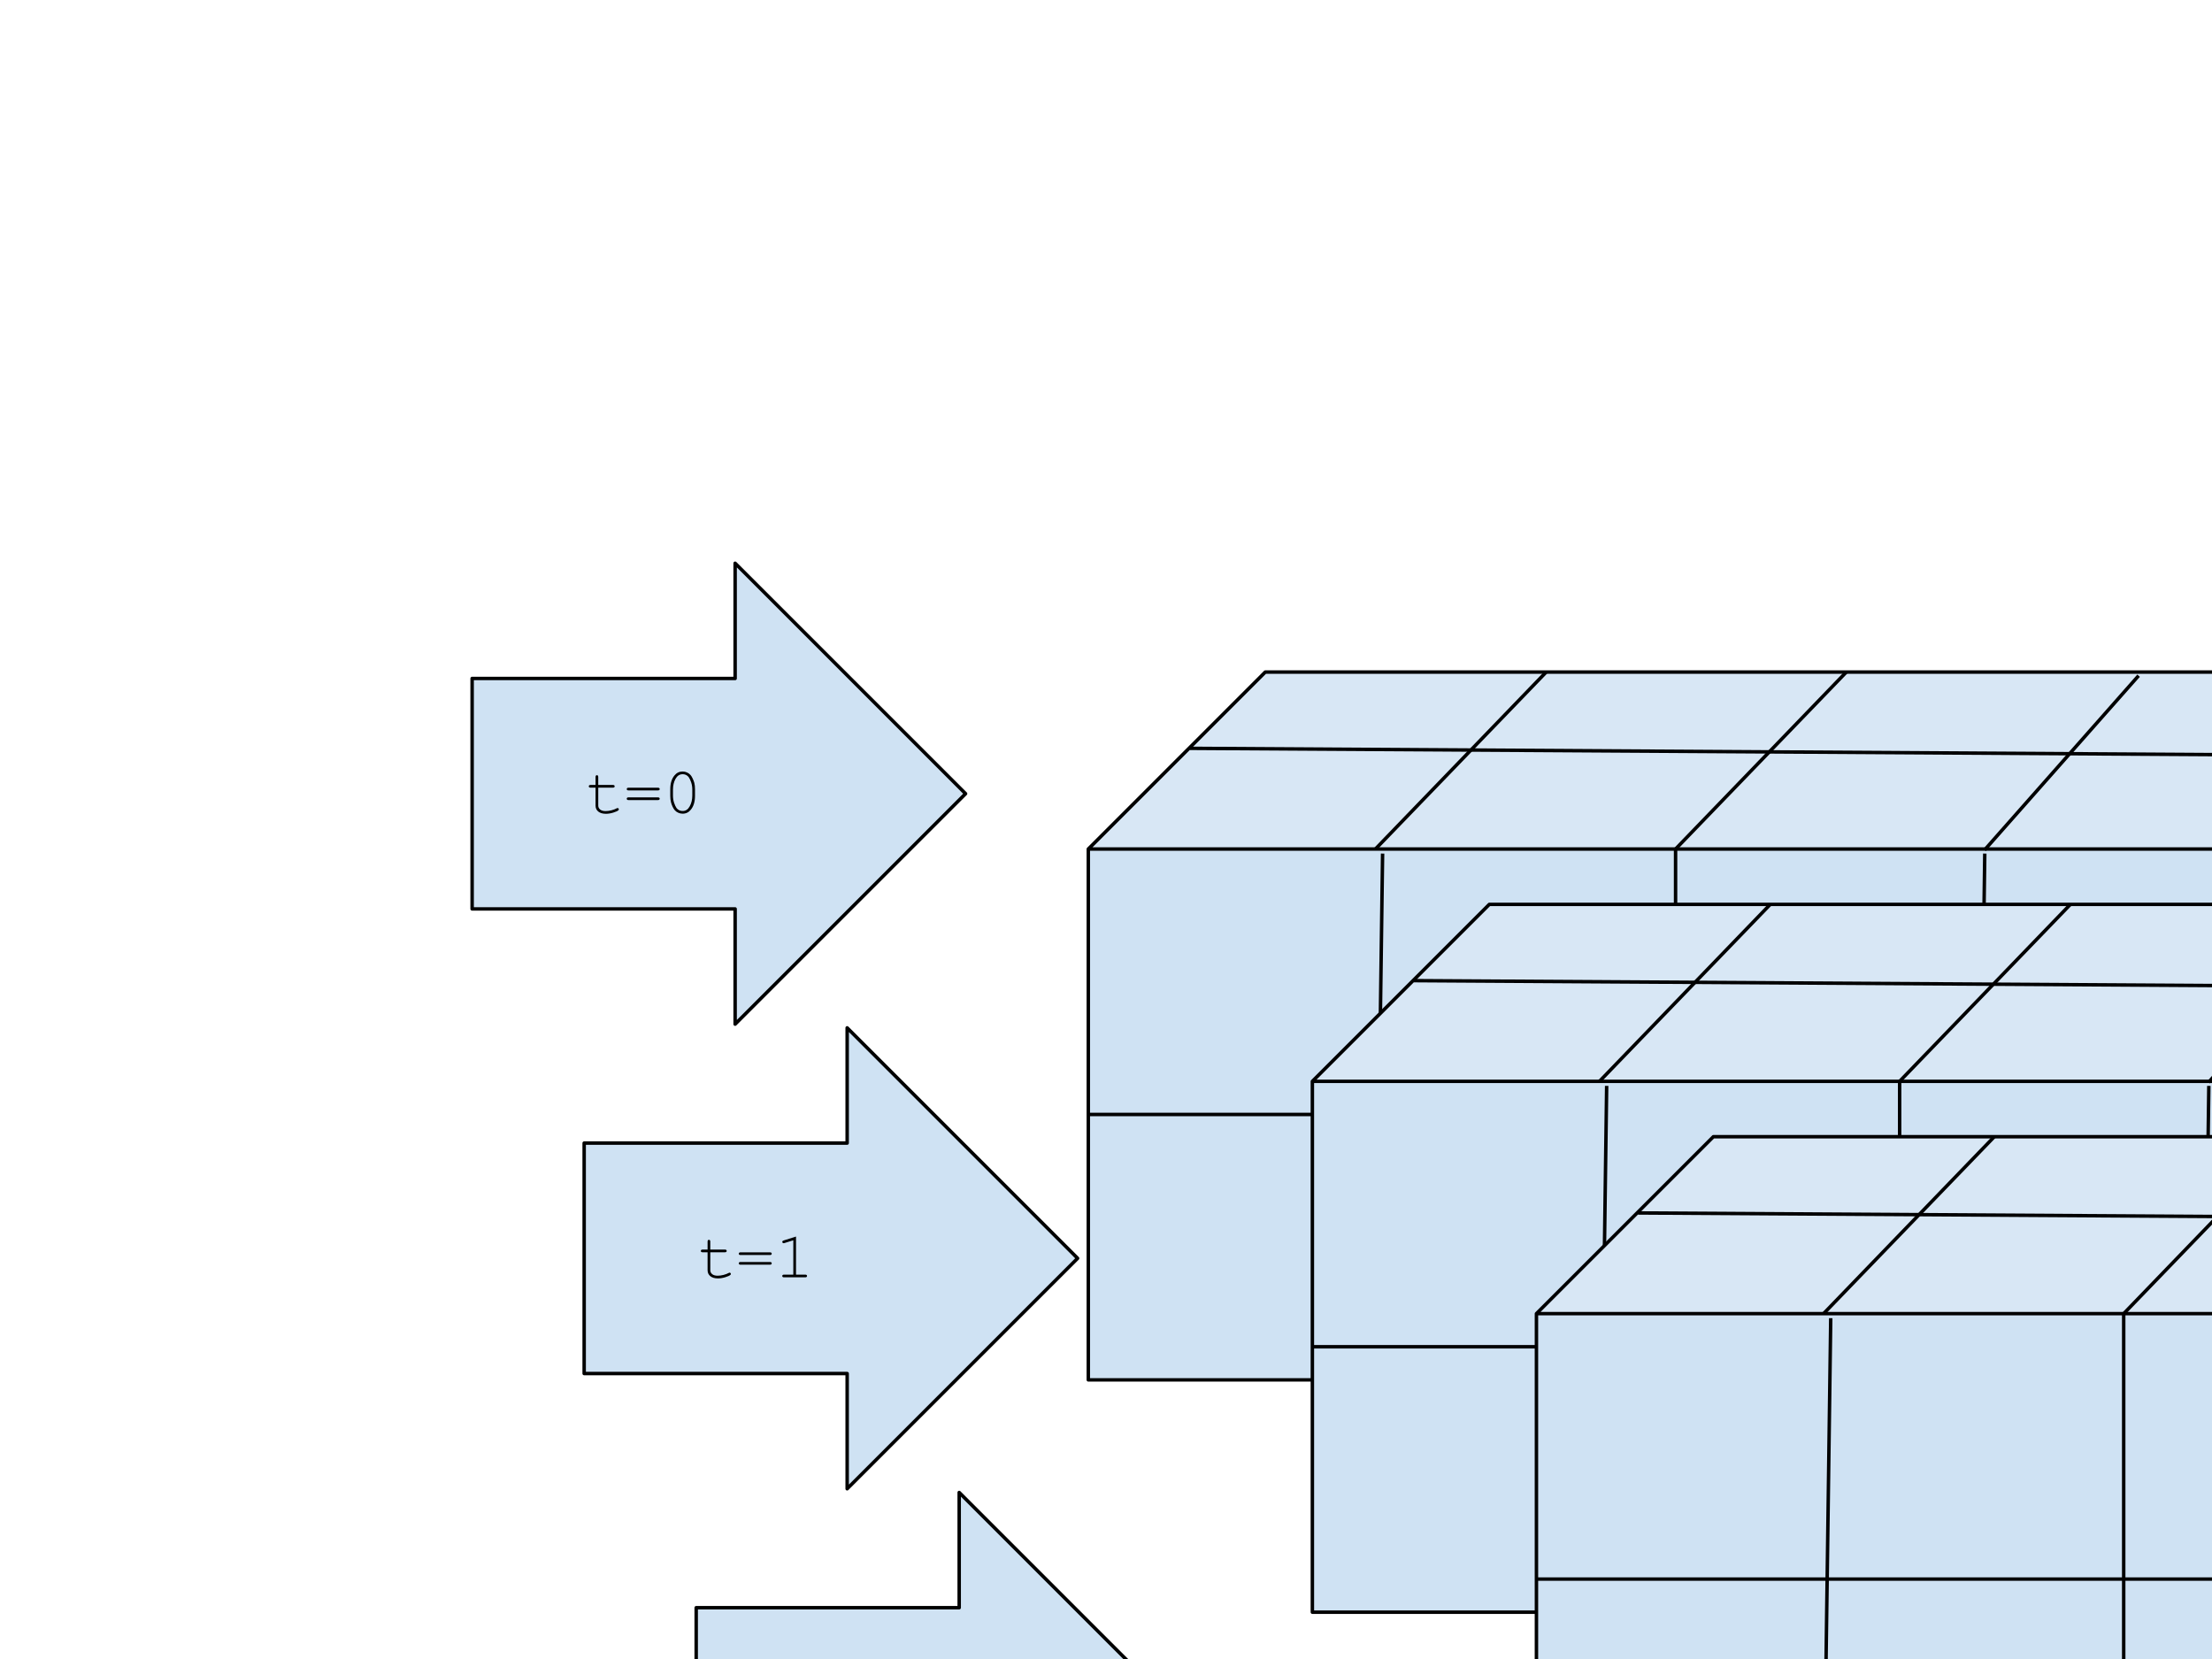
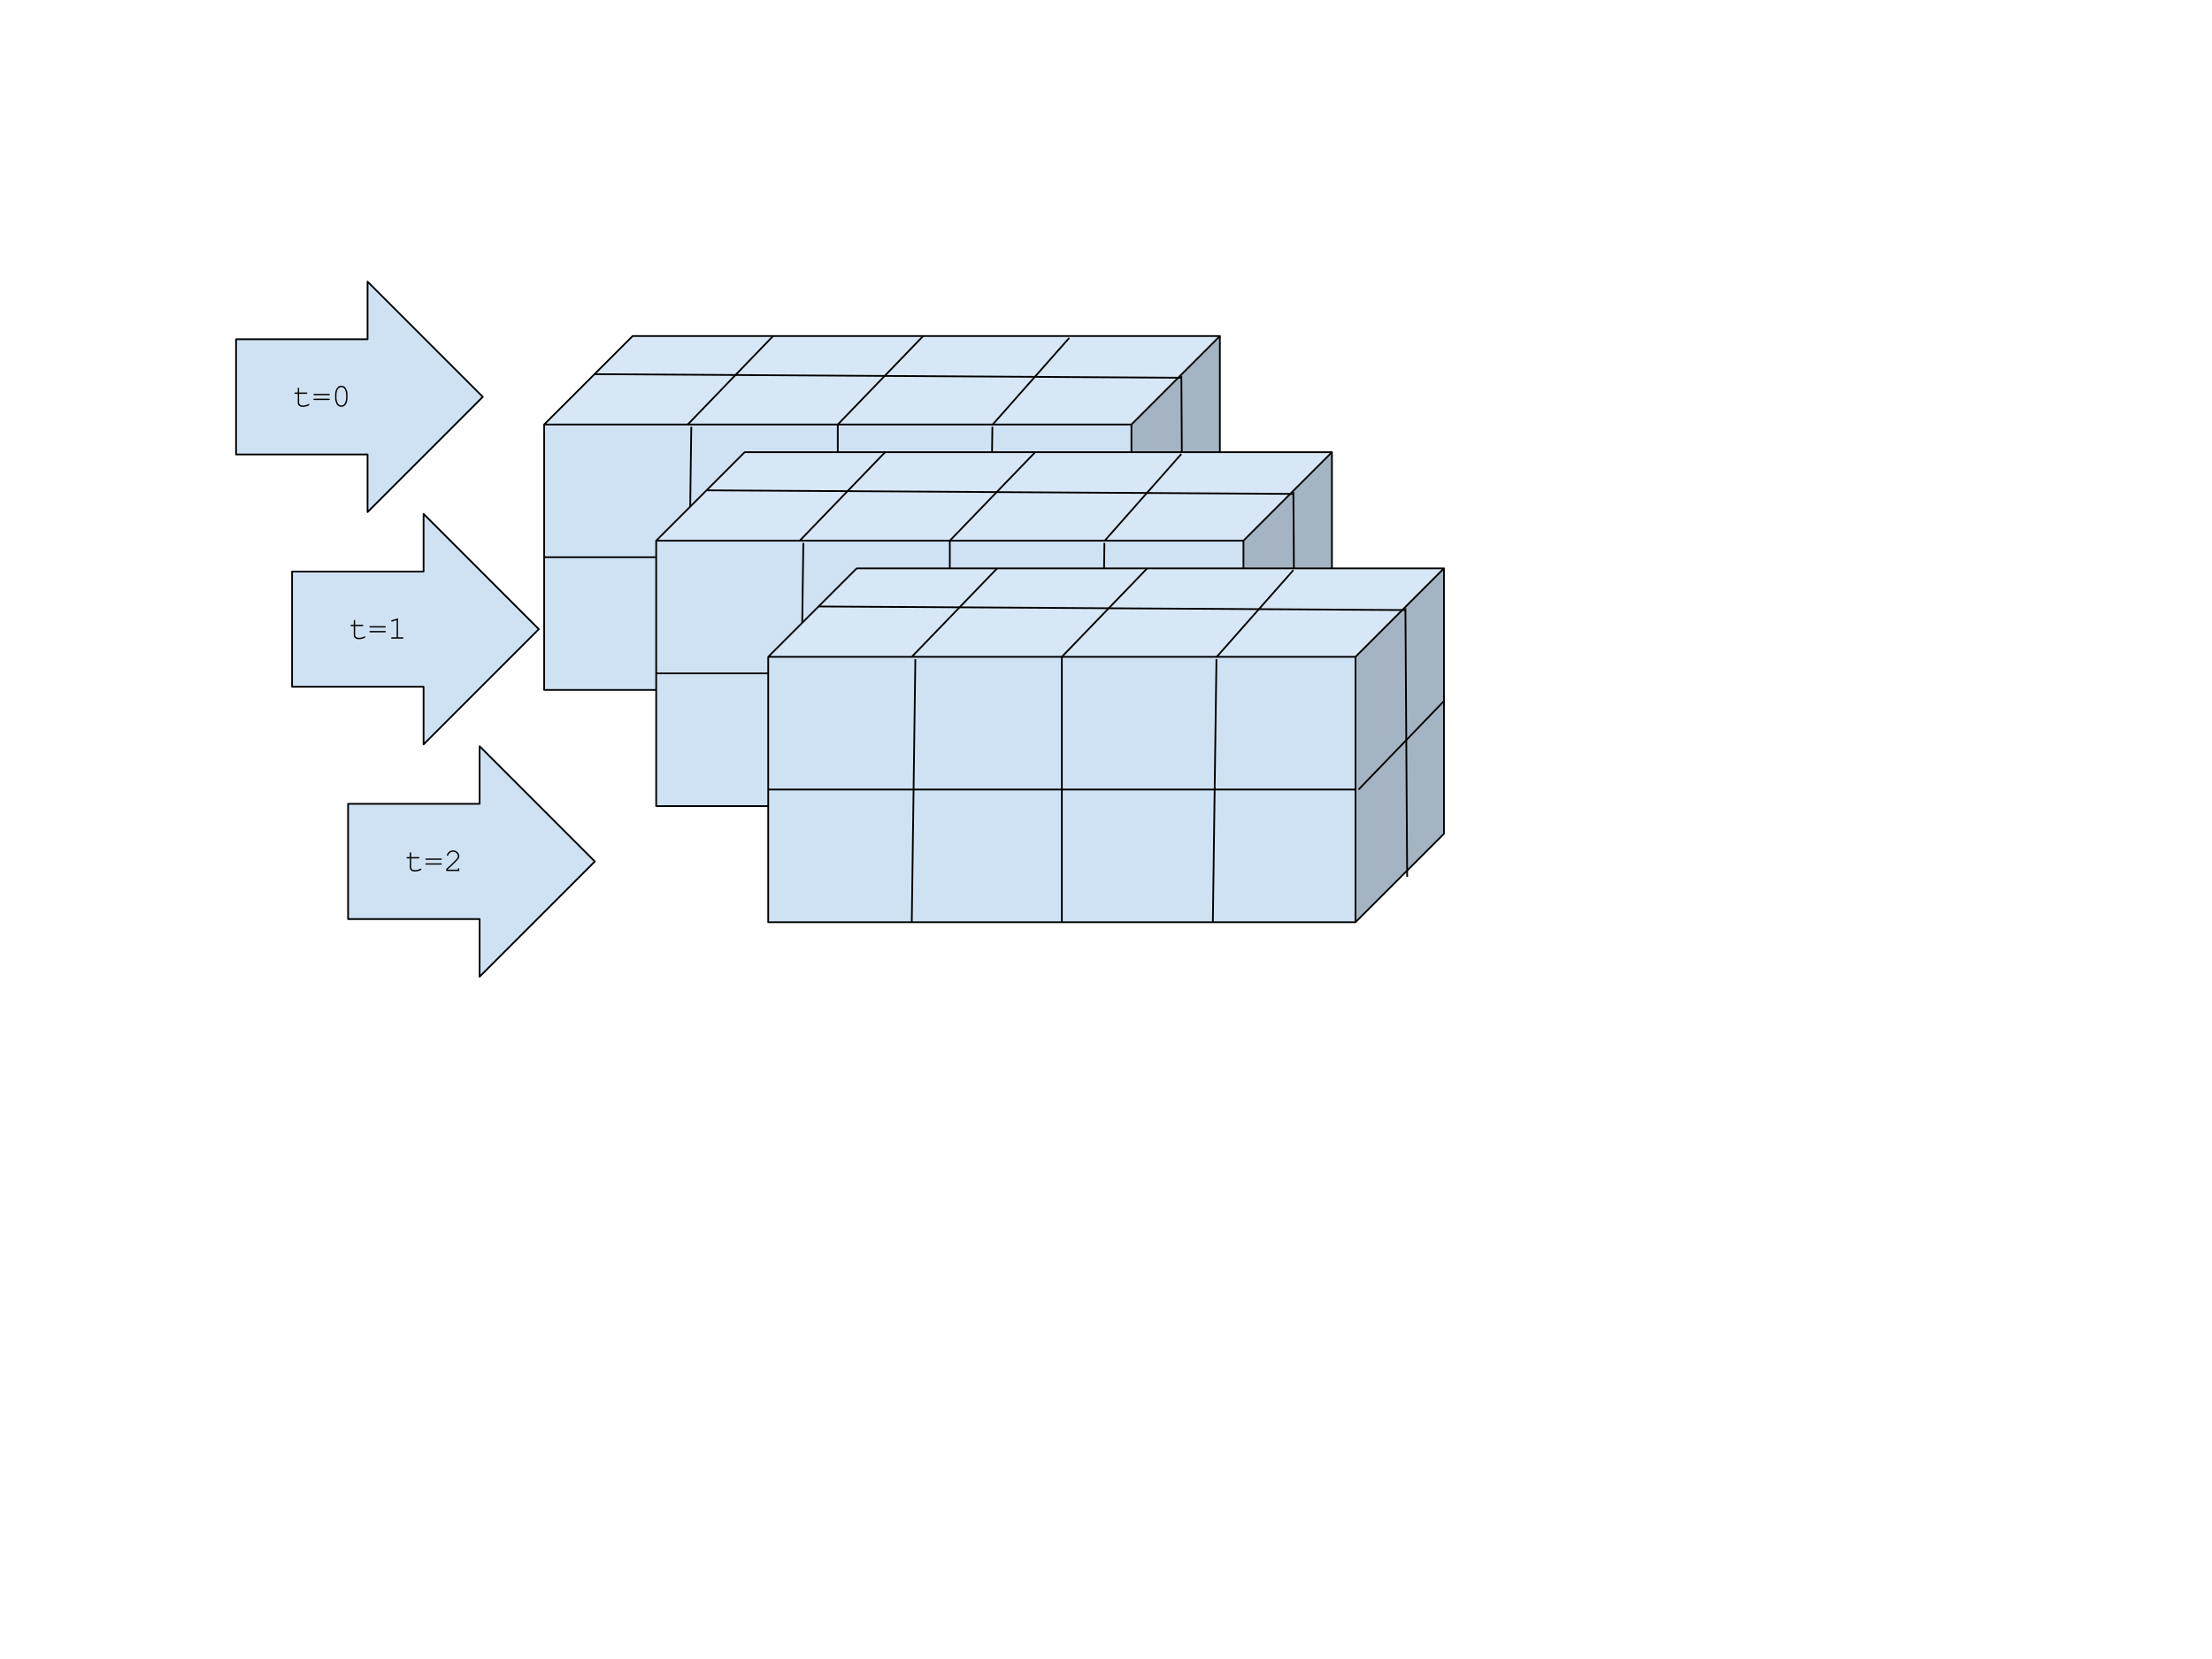
- <svg xmlns="http://www.w3.org/2000/svg" version="1.1" viewBox="0.0 0.0 640.0 480.0" fill="none" stroke="none" stroke-linecap="square" stroke-miterlimit="10">
+ <svg xmlns="http://www.w3.org/2000/svg" version="1.1" viewBox="0.0 0.0 1280.0 960.0" fill="none" stroke="none" stroke-linecap="square" stroke-miterlimit="10">
  <clipPath id="p.0">
    <path d="m0 0l960.0 0l0 720.0l-960.0 0l0 -720.0z" clip-rule="nonzero" />
  </clipPath>
  <g clip-path="url(#p.0)">
    <path fill="#000000" fill-opacity="0.0" d="m0 0l960.0 0l0 720.0l-960.0 0z" fill-rule="nonzero" />
    <path fill="#cfe2f3" d="m314.881 245.65l339.827 0l0 153.591l-339.827 0z" fill-rule="nonzero" />
    <path fill="#a5b4c2" d="m654.707 245.65l51.197 -51.197l0 153.591l-51.197 51.197z" fill-rule="nonzero" />
    <path fill="#d8e7f5" d="m314.881 245.65l51.197 -51.197l339.827 0l-51.197 51.197z" fill-rule="nonzero" />
    <path fill="#000000" fill-opacity="0.0" d="m314.881 245.65l51.197 -51.197l339.827 0l0 153.591l-51.197 51.197l-339.827 0zm0 0l339.827 0l51.197 -51.197m-51.197 51.197l0 153.591" fill-rule="nonzero" />
    <path stroke="#000000" stroke-width="1.0" stroke-linejoin="round" stroke-linecap="butt" d="m314.881 245.65l51.197 -51.197l339.827 0l0 153.591l-51.197 51.197l-339.827 0zm0 0l339.827 0l51.197 -51.197m-51.197 51.197l0 153.591" fill-rule="nonzero" />
    <path fill="#000000" fill-opacity="0.0" d="m314.881 322.445l339.842 0" fill-rule="nonzero" />
    <path stroke="#000000" stroke-width="1.0" stroke-linejoin="round" stroke-linecap="butt" d="m314.881 322.445l339.842 0" fill-rule="nonzero" />
    <path fill="#000000" fill-opacity="0.0" d="m484.794 399.241l0 -153.638" fill-rule="nonzero" />
    <path stroke="#000000" stroke-width="1.0" stroke-linejoin="round" stroke-linecap="butt" d="m484.794 399.241l0 -153.638" fill-rule="nonzero" />
    <path fill="#000000" fill-opacity="0.0" d="m484.794 245.65l49.417 -51.213" fill-rule="nonzero" />
    <path stroke="#000000" stroke-width="1.0" stroke-linejoin="round" stroke-linecap="butt" d="m484.794 245.65l49.417 -51.213" fill-rule="nonzero" />
    <path fill="#000000" fill-opacity="0.0" d="m705.904 271.248l-49.417 51.213" fill-rule="nonzero" />
    <path stroke="#000000" stroke-width="1.0" stroke-linejoin="round" stroke-linecap="butt" d="m705.904 271.248l-49.417 51.213" fill-rule="nonzero" />
    <path fill="#000000" fill-opacity="0.0" d="m684.617 372.996l-1.008 -155.465" fill-rule="nonzero" />
    <path stroke="#000000" stroke-width="1.0" stroke-linejoin="round" stroke-linecap="butt" d="m684.617 372.996l-1.008 -155.465" fill-rule="nonzero" />
    <path fill="#000000" fill-opacity="0.0" d="m344.264 216.516l339.307 2.079" fill-rule="nonzero" />
    <path stroke="#000000" stroke-width="1.0" stroke-linejoin="round" stroke-linecap="butt" d="m344.264 216.516l339.307 2.079" fill-rule="nonzero" />
    <path fill="#000000" fill-opacity="0.0" d="m397.948 399.248l2.079 -152.283" fill-rule="nonzero" />
    <path stroke="#000000" stroke-width="1.0" stroke-linejoin="round" stroke-linecap="butt" d="m397.948 399.248l2.079 -152.283" fill-rule="nonzero" />
    <path fill="#000000" fill-opacity="0.0" d="m572.176 399.248l2.079 -152.283" fill-rule="nonzero" />
    <path stroke="#000000" stroke-width="1.0" stroke-linejoin="round" stroke-linecap="butt" d="m572.176 399.248l2.079 -152.283" fill-rule="nonzero" />
    <path fill="#000000" fill-opacity="0.0" d="m574.197 245.922l44.567 -50.425" fill-rule="nonzero" />
    <path stroke="#000000" stroke-width="1.0" stroke-linejoin="round" stroke-linecap="butt" d="m574.197 245.922l44.567 -50.425" fill-rule="nonzero" />
    <path fill="#000000" fill-opacity="0.0" d="m397.948 245.658l49.417 -51.213" fill-rule="nonzero" />
    <path stroke="#000000" stroke-width="1.0" stroke-linejoin="round" stroke-linecap="butt" d="m397.948 245.658l49.417 -51.213" fill-rule="nonzero" />
    <path fill="#cfe2f3" d="m379.71 312.864l339.827 0l0 153.591l-339.827 0z" fill-rule="nonzero" />
    <path fill="#a5b4c2" d="m719.536 312.864l51.197 -51.197l0 153.591l-51.197 51.197z" fill-rule="nonzero" />
    <path fill="#d8e7f5" d="m379.71 312.864l51.197 -51.197l339.827 0l-51.197 51.197z" fill-rule="nonzero" />
    <path fill="#000000" fill-opacity="0.0" d="m379.71 312.864l51.197 -51.197l339.827 0l0 153.591l-51.197 51.197l-339.827 0zm0 0l339.827 0l51.197 -51.197m-51.197 51.197l0 153.591" fill-rule="nonzero" />
    <path stroke="#000000" stroke-width="1.0" stroke-linejoin="round" stroke-linecap="butt" d="m379.71 312.864l51.197 -51.197l339.827 0l0 153.591l-51.197 51.197l-339.827 0zm0 0l339.827 0l51.197 -51.197m-51.197 51.197l0 153.591" fill-rule="nonzero" />
    <path fill="#000000" fill-opacity="0.0" d="m379.71 389.659l339.842 0" fill-rule="nonzero" />
    <path stroke="#000000" stroke-width="1.0" stroke-linejoin="round" stroke-linecap="butt" d="m379.71 389.659l339.842 0" fill-rule="nonzero" />
    <path fill="#000000" fill-opacity="0.0" d="m549.623 466.455l0 -153.638" fill-rule="nonzero" />
    <path stroke="#000000" stroke-width="1.0" stroke-linejoin="round" stroke-linecap="butt" d="m549.623 466.455l0 -153.638" fill-rule="nonzero" />
    <path fill="#000000" fill-opacity="0.0" d="m549.623 312.864l49.417 -51.213" fill-rule="nonzero" />
    <path stroke="#000000" stroke-width="1.0" stroke-linejoin="round" stroke-linecap="butt" d="m549.623 312.864l49.417 -51.213" fill-rule="nonzero" />
    <path fill="#000000" fill-opacity="0.0" d="m770.733 338.462l-49.417 51.213" fill-rule="nonzero" />
    <path stroke="#000000" stroke-width="1.0" stroke-linejoin="round" stroke-linecap="butt" d="m770.733 338.462l-49.417 51.213" fill-rule="nonzero" />
    <path fill="#000000" fill-opacity="0.0" d="m749.446 440.21l-1.008 -155.465" fill-rule="nonzero" />
    <path stroke="#000000" stroke-width="1.0" stroke-linejoin="round" stroke-linecap="butt" d="m749.446 440.21l-1.008 -155.465" fill-rule="nonzero" />
    <path fill="#000000" fill-opacity="0.0" d="m409.093 283.73l339.307 2.079" fill-rule="nonzero" />
    <path stroke="#000000" stroke-width="1.0" stroke-linejoin="round" stroke-linecap="butt" d="m409.093 283.73l339.307 2.079" fill-rule="nonzero" />
    <path fill="#000000" fill-opacity="0.0" d="m462.777 466.462l2.079 -152.283" fill-rule="nonzero" />
    <path stroke="#000000" stroke-width="1.0" stroke-linejoin="round" stroke-linecap="butt" d="m462.777 466.462l2.079 -152.283" fill-rule="nonzero" />
    <path fill="#000000" fill-opacity="0.0" d="m637.005 466.462l2.079 -152.283" fill-rule="nonzero" />
    <path stroke="#000000" stroke-width="1.0" stroke-linejoin="round" stroke-linecap="butt" d="m637.005 466.462l2.079 -152.283" fill-rule="nonzero" />
    <path fill="#000000" fill-opacity="0.0" d="m639.026 313.136l44.567 -50.425" fill-rule="nonzero" />
    <path stroke="#000000" stroke-width="1.0" stroke-linejoin="round" stroke-linecap="butt" d="m639.026 313.136l44.567 -50.425" fill-rule="nonzero" />
    <path fill="#000000" fill-opacity="0.0" d="m462.777 312.871l49.417 -51.213" fill-rule="nonzero" />
    <path stroke="#000000" stroke-width="1.0" stroke-linejoin="round" stroke-linecap="butt" d="m462.777 312.871l49.417 -51.213" fill-rule="nonzero" />
    <path fill="#cfe2f3" d="m444.539 380.078l339.827 0l0 153.591l-339.827 0z" fill-rule="nonzero" />
    <path fill="#a5b4c2" d="m784.365 380.078l51.197 -51.197l0 153.591l-51.197 51.197z" fill-rule="nonzero" />
    <path fill="#d8e7f5" d="m444.539 380.078l51.197 -51.197l339.827 0l-51.197 51.197z" fill-rule="nonzero" />
    <path fill="#000000" fill-opacity="0.0" d="m444.539 380.078l51.197 -51.197l339.827 0l0 153.591l-51.197 51.197l-339.827 0zm0 0l339.827 0l51.197 -51.197m-51.197 51.197l0 153.591" fill-rule="nonzero" />
    <path stroke="#000000" stroke-width="1.0" stroke-linejoin="round" stroke-linecap="butt" d="m444.539 380.078l51.197 -51.197l339.827 0l0 153.591l-51.197 51.197l-339.827 0zm0 0l339.827 0l51.197 -51.197m-51.197 51.197l0 153.591" fill-rule="nonzero" />
    <path fill="#000000" fill-opacity="0.0" d="m444.539 456.873l339.842 0" fill-rule="nonzero" />
    <path stroke="#000000" stroke-width="1.0" stroke-linejoin="round" stroke-linecap="butt" d="m444.539 456.873l339.842 0" fill-rule="nonzero" />
    <path fill="#000000" fill-opacity="0.0" d="m614.452 533.668l0 -153.638" fill-rule="nonzero" />
    <path stroke="#000000" stroke-width="1.0" stroke-linejoin="round" stroke-linecap="butt" d="m614.452 533.668l0 -153.638" fill-rule="nonzero" />
    <path fill="#000000" fill-opacity="0.0" d="m614.452 380.078l49.417 -51.213" fill-rule="nonzero" />
    <path stroke="#000000" stroke-width="1.0" stroke-linejoin="round" stroke-linecap="butt" d="m614.452 380.078l49.417 -51.213" fill-rule="nonzero" />
    <path fill="#000000" fill-opacity="0.0" d="m835.562 405.676l-49.417 51.213" fill-rule="nonzero" />
    <path stroke="#000000" stroke-width="1.0" stroke-linejoin="round" stroke-linecap="butt" d="m835.562 405.676l-49.417 51.213" fill-rule="nonzero" />
    <path fill="#000000" fill-opacity="0.0" d="m814.275 507.423l-1.008 -155.465" fill-rule="nonzero" />
    <path stroke="#000000" stroke-width="1.0" stroke-linejoin="round" stroke-linecap="butt" d="m814.275 507.423l-1.008 -155.465" fill-rule="nonzero" />
    <path fill="#000000" fill-opacity="0.0" d="m473.922 350.944l339.307 2.079" fill-rule="nonzero" />
    <path stroke="#000000" stroke-width="1.0" stroke-linejoin="round" stroke-linecap="butt" d="m473.922 350.944l339.307 2.079" fill-rule="nonzero" />
    <path fill="#000000" fill-opacity="0.0" d="m527.606 533.676l2.079 -152.284" fill-rule="nonzero" />
    <path stroke="#000000" stroke-width="1.0" stroke-linejoin="round" stroke-linecap="butt" d="m527.606 533.676l2.079 -152.284" fill-rule="nonzero" />
    <path fill="#000000" fill-opacity="0.0" d="m701.834 533.676l2.079 -152.284" fill-rule="nonzero" />
    <path stroke="#000000" stroke-width="1.0" stroke-linejoin="round" stroke-linecap="butt" d="m701.834 533.676l2.079 -152.284" fill-rule="nonzero" />
    <path fill="#000000" fill-opacity="0.0" d="m703.855 380.35l44.567 -50.425" fill-rule="nonzero" />
    <path stroke="#000000" stroke-width="1.0" stroke-linejoin="round" stroke-linecap="butt" d="m703.855 380.35l44.567 -50.425" fill-rule="nonzero" />
    <path fill="#000000" fill-opacity="0.0" d="m527.606 380.085l49.417 -51.213" fill-rule="nonzero" />
    <path stroke="#000000" stroke-width="1.0" stroke-linejoin="round" stroke-linecap="butt" d="m527.606 380.085l49.417 -51.213" fill-rule="nonzero" />
    <path fill="#cfe2f3" d="m136.601 196.302l76.094 0l0 -33.339l66.677 66.677l-66.677 66.677l0 -33.339l-76.094 0z" fill-rule="nonzero" />
    <path stroke="#000000" stroke-width="1.0" stroke-linejoin="round" stroke-linecap="butt" d="m136.601 196.302l76.094 0l0 -33.339l66.677 66.677l-66.677 66.677l0 -33.339l-76.094 0z" fill-rule="nonzero" />
    <path fill="#000000" fill-opacity="0.0" d="m160.0 208.223l150.299 0l0 66.11l-150.299 0z" fill-rule="nonzero" />
    <path fill="#000000" d="m173.094 227.111l4.234 0q0.281 0 0.391 0.109q0.125 0.109 0.125 0.281q0 0.172 -0.125 0.281q-0.109 0.109 -0.391 0.109l-4.234 0l0 5.188q0 0.688 0.547 1.141q0.547 0.453 1.594 0.453q0.781 0 1.703 -0.234q0.922 -0.25 1.438 -0.547q0.188 -0.109 0.297 -0.109q0.156 0 0.266 0.125q0.109 0.109 0.109 0.266q0 0.141 -0.125 0.25q-0.297 0.312 -1.438 0.672q-1.141 0.359 -2.188 0.359q-1.375 0 -2.188 -0.641q-0.797 -0.641 -0.797 -1.734l0 -5.188l-1.438 0q-0.281 0 -0.406 -0.109q-0.109 -0.109 -0.109 -0.281q0 -0.172 0.109 -0.281q0.125 -0.109 0.406 -0.109l1.438 0l0 -2.297q0 -0.281 0.109 -0.406q0.109 -0.125 0.281 -0.125q0.172 0 0.281 0.125q0.109 0.125 0.109 0.406l0 2.297zm17.261 1.578l-8.5 0q-0.281 0 -0.406 -0.109q-0.109 -0.109 -0.109 -0.281q0 -0.172 0.109 -0.281q0.125 -0.109 0.406 -0.109l8.5 0q0.281 0 0.391 0.109q0.125 0.109 0.125 0.281q0 0.172 -0.125 0.281q-0.109 0.109 -0.391 0.109zm0 2.797l-8.5 0q-0.281 0 -0.406 -0.109q-0.109 -0.109 -0.109 -0.281q0 -0.172 0.109 -0.281q0.125 -0.109 0.406 -0.109l8.5 0q0.281 0 0.391 0.109q0.125 0.109 0.125 0.281q0 0.172 -0.125 0.281q-0.109 0.109 -0.391 0.109zm10.73 -3.125l0 1.922q0 2.516 -1.203 3.984q-0.938 1.156 -2.359 1.156q-0.688 0 -1.297 -0.281q-0.609 -0.266 -1.031 -0.766q-0.266 -0.297 -0.594 -0.969q-0.312 -0.688 -0.453 -1.25q-0.219 -0.797 -0.219 -1.875l0 -1.922q0 -2.531 1.203 -3.984q0.938 -1.156 2.359 -1.156q0.703 0 1.297 0.281q0.609 0.266 1.031 0.766q0.281 0.312 0.594 0.984q0.312 0.672 0.469 1.234q0.203 0.797 0.203 1.875zm-0.781 0.094q0 -1.094 -0.312 -2.047q-0.312 -0.953 -0.703 -1.516q-0.234 -0.328 -0.594 -0.562q-0.531 -0.328 -1.188 -0.328q-1.312 0 -2.062 1.344q-0.734 1.328 -0.734 3.109l0 1.719q0 1.109 0.312 2.062q0.312 0.953 0.703 1.531q0.219 0.312 0.594 0.547q0.531 0.328 1.203 0.328q1.297 0 2.031 -1.344q0.75 -1.344 0.75 -3.125l0 -1.719z" fill-rule="nonzero" />
    <path fill="#cfe2f3" d="m201.43 465.157l76.094 0l0 -33.339l66.677 66.677l-66.677 66.677l0 -33.339l-76.094 0z" fill-rule="nonzero" />
    <path stroke="#000000" stroke-width="1.0" stroke-linejoin="round" stroke-linecap="butt" d="m201.43 465.157l76.094 0l0 -33.339l66.677 66.677l-66.677 66.677l0 -33.339l-76.094 0z" fill-rule="nonzero" />
    <path fill="#000000" fill-opacity="0.0" d="m224.829 477.078l150.299 0l0 66.11l-150.299 0z" fill-rule="nonzero" />
    <path fill="#000000" d="m237.923 495.967l4.234 0q0.281 0 0.391 0.109q0.125 0.109 0.125 0.281q0 0.172 -0.125 0.281q-0.109 0.109 -0.391 0.109l-4.234 0l0 5.188q0 0.688 0.547 1.141q0.547 0.453 1.594 0.453q0.781 0 1.703 -0.234q0.922 -0.25 1.438 -0.547q0.188 -0.109 0.297 -0.109q0.156 0 0.266 0.125q0.109 0.109 0.109 0.266q0 0.141 -0.125 0.25q-0.297 0.312 -1.438 0.672q-1.141 0.359 -2.188 0.359q-1.375 0 -2.188 -0.641q-0.797 -0.641 -0.797 -1.734l0 -5.188l-1.438 0q-0.281 0 -0.406 -0.109q-0.109 -0.109 -0.109 -0.281q0 -0.172 0.109 -0.281q0.125 -0.109 0.406 -0.109l1.438 0l0 -2.297q0 -0.281 0.109 -0.406q0.109 -0.125 0.281 -0.125q0.172 0 0.281 0.125q0.109 0.125 0.109 0.406l0 2.297zm17.261 1.578l-8.5 0q-0.281 0 -0.406 -0.109q-0.109 -0.109 -0.109 -0.281q0 -0.172 0.109 -0.281q0.125 -0.109 0.406 -0.109l8.5 0q0.281 0 0.391 0.109q0.125 0.109 0.125 0.281q0 0.172 -0.125 0.281q-0.109 0.109 -0.391 0.109zm0 2.797l-8.5 0q-0.281 0 -0.406 -0.109q-0.109 -0.109 -0.109 -0.281q0 -0.172 0.109 -0.281q0.125 -0.109 0.406 -0.109l8.5 0q0.281 0 0.391 0.109q0.125 0.109 0.125 0.281q0 0.172 -0.125 0.281q-0.109 0.109 -0.391 0.109zm3.792 2.875l5.984 0l0 -0.297q0 -0.281 0.109 -0.406q0.109 -0.125 0.297 -0.125q0.156 0 0.266 0.125q0.125 0.125 0.125 0.406l0 1.078l-7.531 0l0 -1.156q2.375 -2.125 4.609 -4.344q1.047 -1.016 1.438 -1.5q0.391 -0.484 0.531 -0.844q0.156 -0.375 0.156 -0.75q0 -1.0 -0.812 -1.766q-0.812 -0.781 -1.953 -0.781q-1.016 0 -1.812 0.594q-0.781 0.578 -1.016 1.453q-0.047 0.219 -0.141 0.281q-0.109 0.094 -0.25 0.094q-0.156 0 -0.266 -0.109q-0.109 -0.109 -0.109 -0.25q0 -0.453 0.484 -1.203q0.484 -0.766 1.344 -1.203q0.859 -0.438 1.766 -0.438q1.453 0 2.5 1.016q1.047 1.0 1.047 2.281q0 0.547 -0.172 1.0q-0.172 0.438 -0.609 0.984q-0.422 0.531 -1.516 1.609q-2.734 2.703 -4.469 4.203l0 0.047z" fill-rule="nonzero" />
    <path fill="#cfe2f3" d="m169.015 330.73l76.094 0l0 -33.339l66.677 66.677l-66.677 66.677l0 -33.339l-76.094 0z" fill-rule="nonzero" />
    <path stroke="#000000" stroke-width="1.0" stroke-linejoin="round" stroke-linecap="butt" d="m169.015 330.73l76.094 0l0 -33.339l66.677 66.677l-66.677 66.677l0 -33.339l-76.094 0z" fill-rule="nonzero" />
    <path fill="#000000" fill-opacity="0.0" d="m192.415 342.65l150.299 0l0 66.11l-150.299 0z" fill-rule="nonzero" />
    <path fill="#000000" d="m205.508 361.539l4.234 0q0.281 0 0.391 0.109q0.125 0.109 0.125 0.281q0 0.172 -0.125 0.281q-0.109 0.109 -0.391 0.109l-4.234 0l0 5.188q0 0.688 0.547 1.141q0.547 0.453 1.594 0.453q0.781 0 1.703 -0.234q0.922 -0.25 1.438 -0.547q0.188 -0.109 0.297 -0.109q0.156 0 0.266 0.125q0.109 0.109 0.109 0.266q0 0.141 -0.125 0.25q-0.297 0.312 -1.438 0.672q-1.141 0.359 -2.188 0.359q-1.375 0 -2.188 -0.641q-0.797 -0.641 -0.797 -1.734l0 -5.188l-1.438 0q-0.281 0 -0.406 -0.109q-0.109 -0.109 -0.109 -0.281q0 -0.172 0.109 -0.281q0.125 -0.109 0.406 -0.109l1.438 0l0 -2.297q0 -0.281 0.109 -0.406q0.109 -0.125 0.281 -0.125q0.172 0 0.281 0.125q0.109 0.125 0.109 0.406l0 2.297zm17.261 1.578l-8.5 0q-0.281 0 -0.406 -0.109q-0.109 -0.109 -0.109 -0.281q0 -0.172 0.109 -0.281q0.125 -0.109 0.406 -0.109l8.5 0q0.281 0 0.391 0.109q0.125 0.109 0.125 0.281q0 0.172 -0.125 0.281q-0.109 0.109 -0.391 0.109zm0 2.797l-8.5 0q-0.281 0 -0.406 -0.109q-0.109 -0.109 -0.109 -0.281q0 -0.172 0.109 -0.281q0.125 -0.109 0.406 -0.109l8.5 0q0.281 0 0.391 0.109q0.125 0.109 0.125 0.281q0 0.172 -0.125 0.281q-0.109 0.109 -0.391 0.109zm7.542 -8.141l0 11.016l2.672 0q0.266 0 0.391 0.109q0.125 0.109 0.125 0.281q0 0.172 -0.125 0.281q-0.125 0.109 -0.391 0.109l-6.125 0q-0.281 0 -0.406 -0.109q-0.125 -0.109 -0.125 -0.281q0 -0.172 0.125 -0.281q0.125 -0.109 0.406 -0.109l2.672 0l0 -9.938l-2.547 0.797q-0.188 0.047 -0.266 0.047q-0.141 0 -0.266 -0.109q-0.109 -0.125 -0.109 -0.281q0 -0.141 0.094 -0.25q0.078 -0.078 0.312 -0.156l3.562 -1.125z" fill-rule="nonzero" />
  </g>
</svg>
